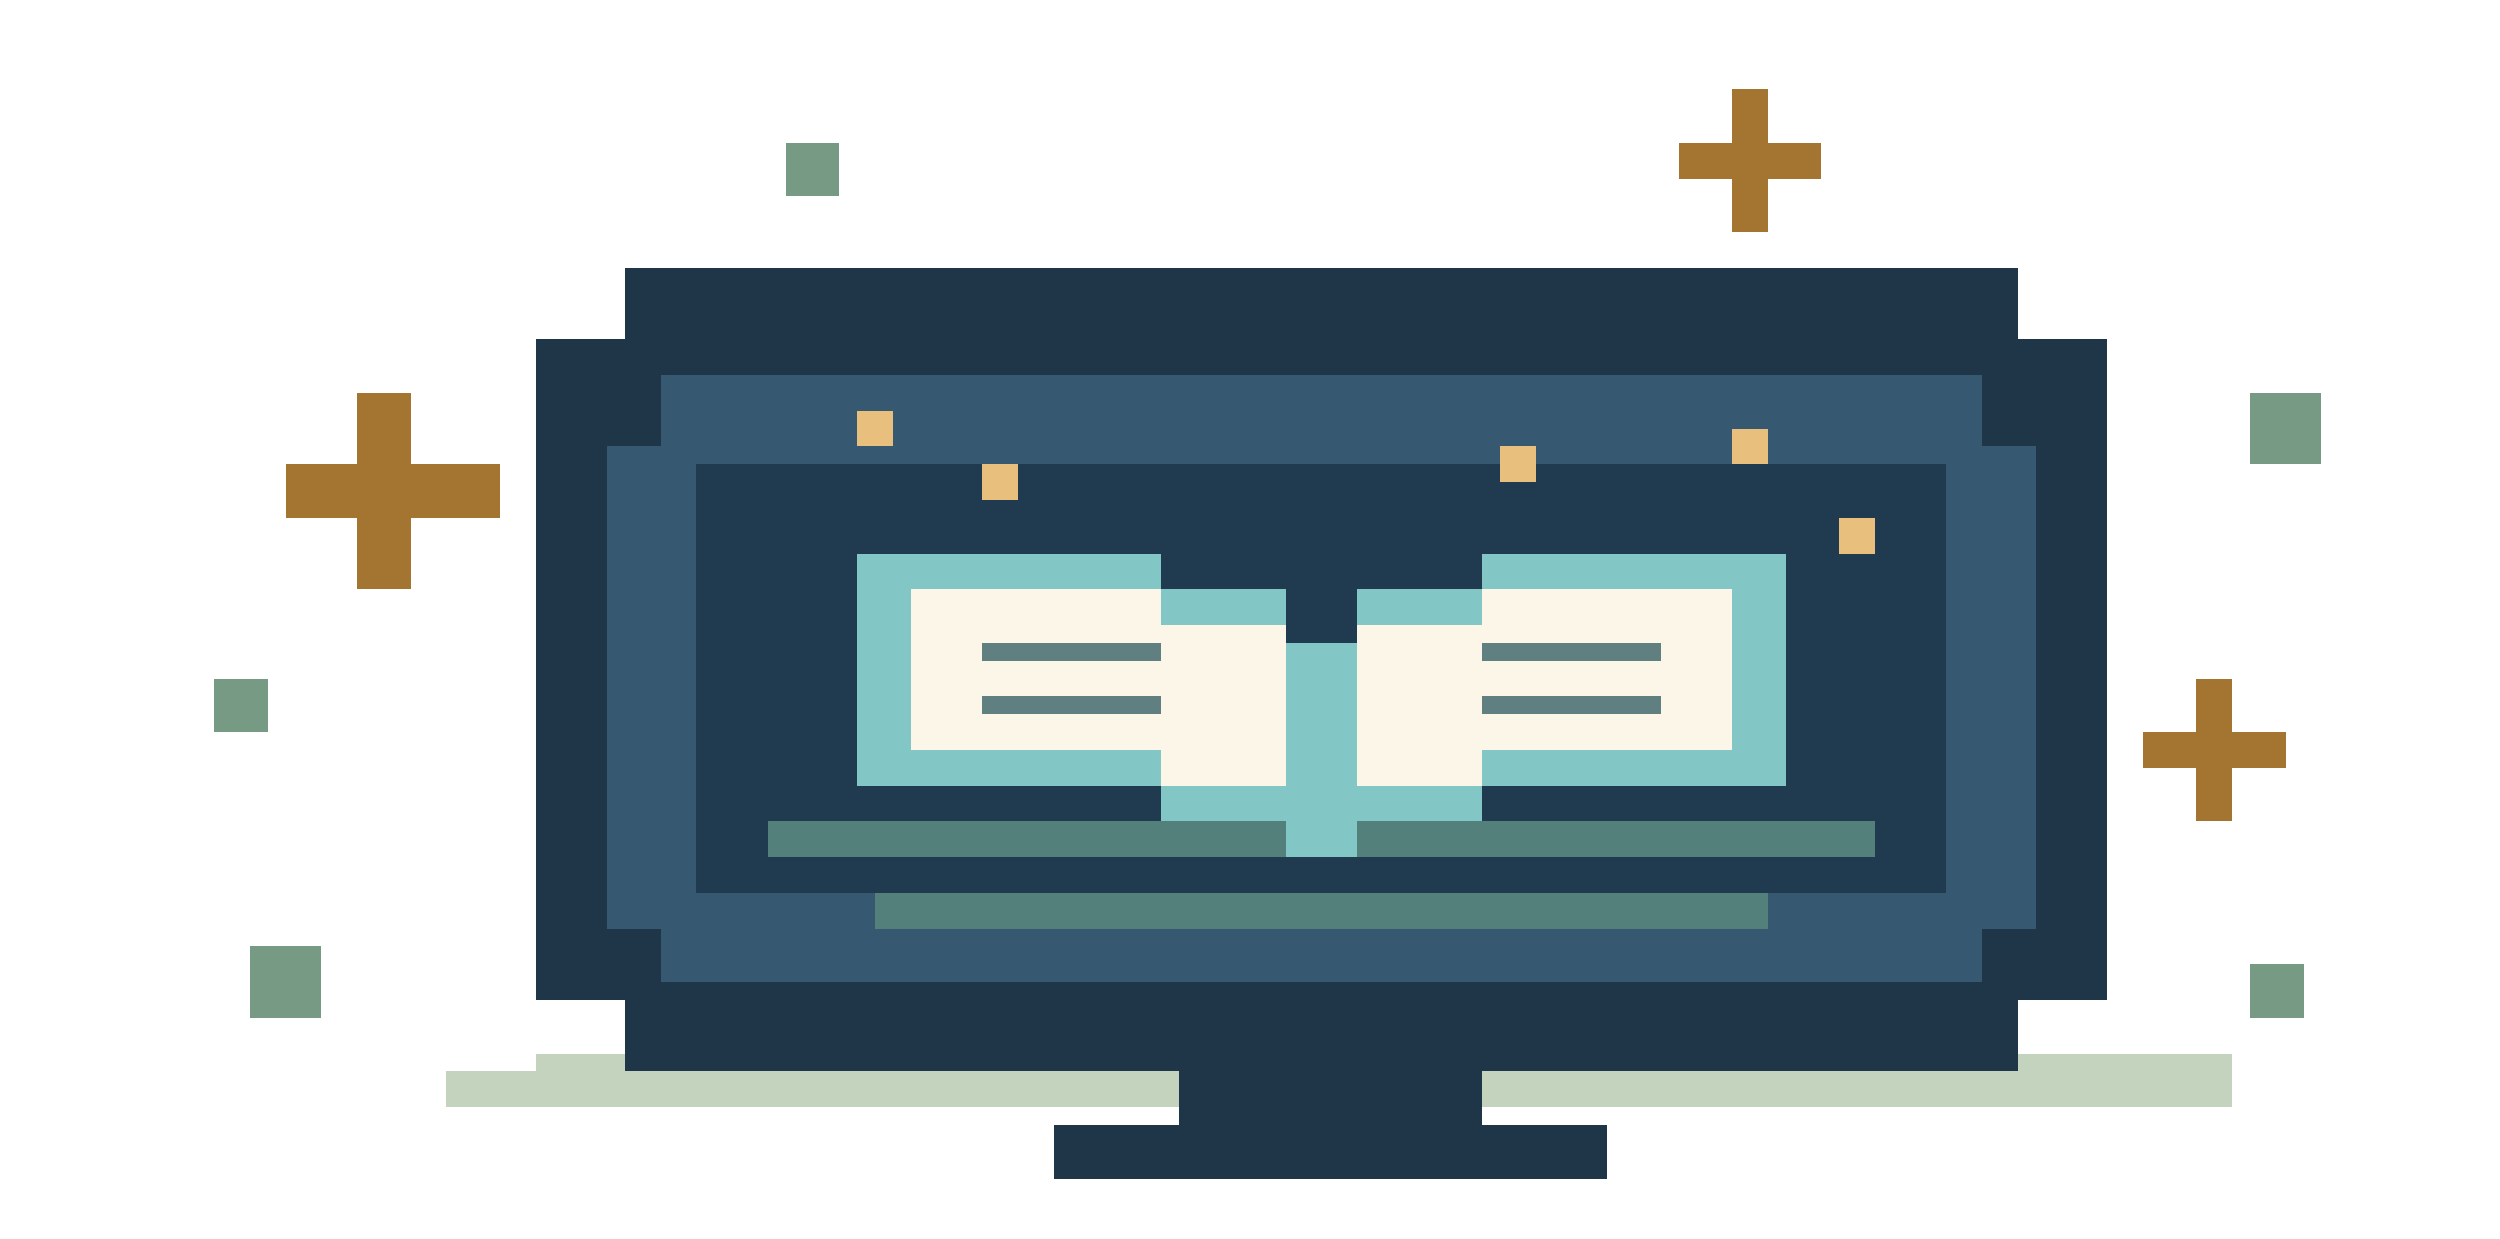
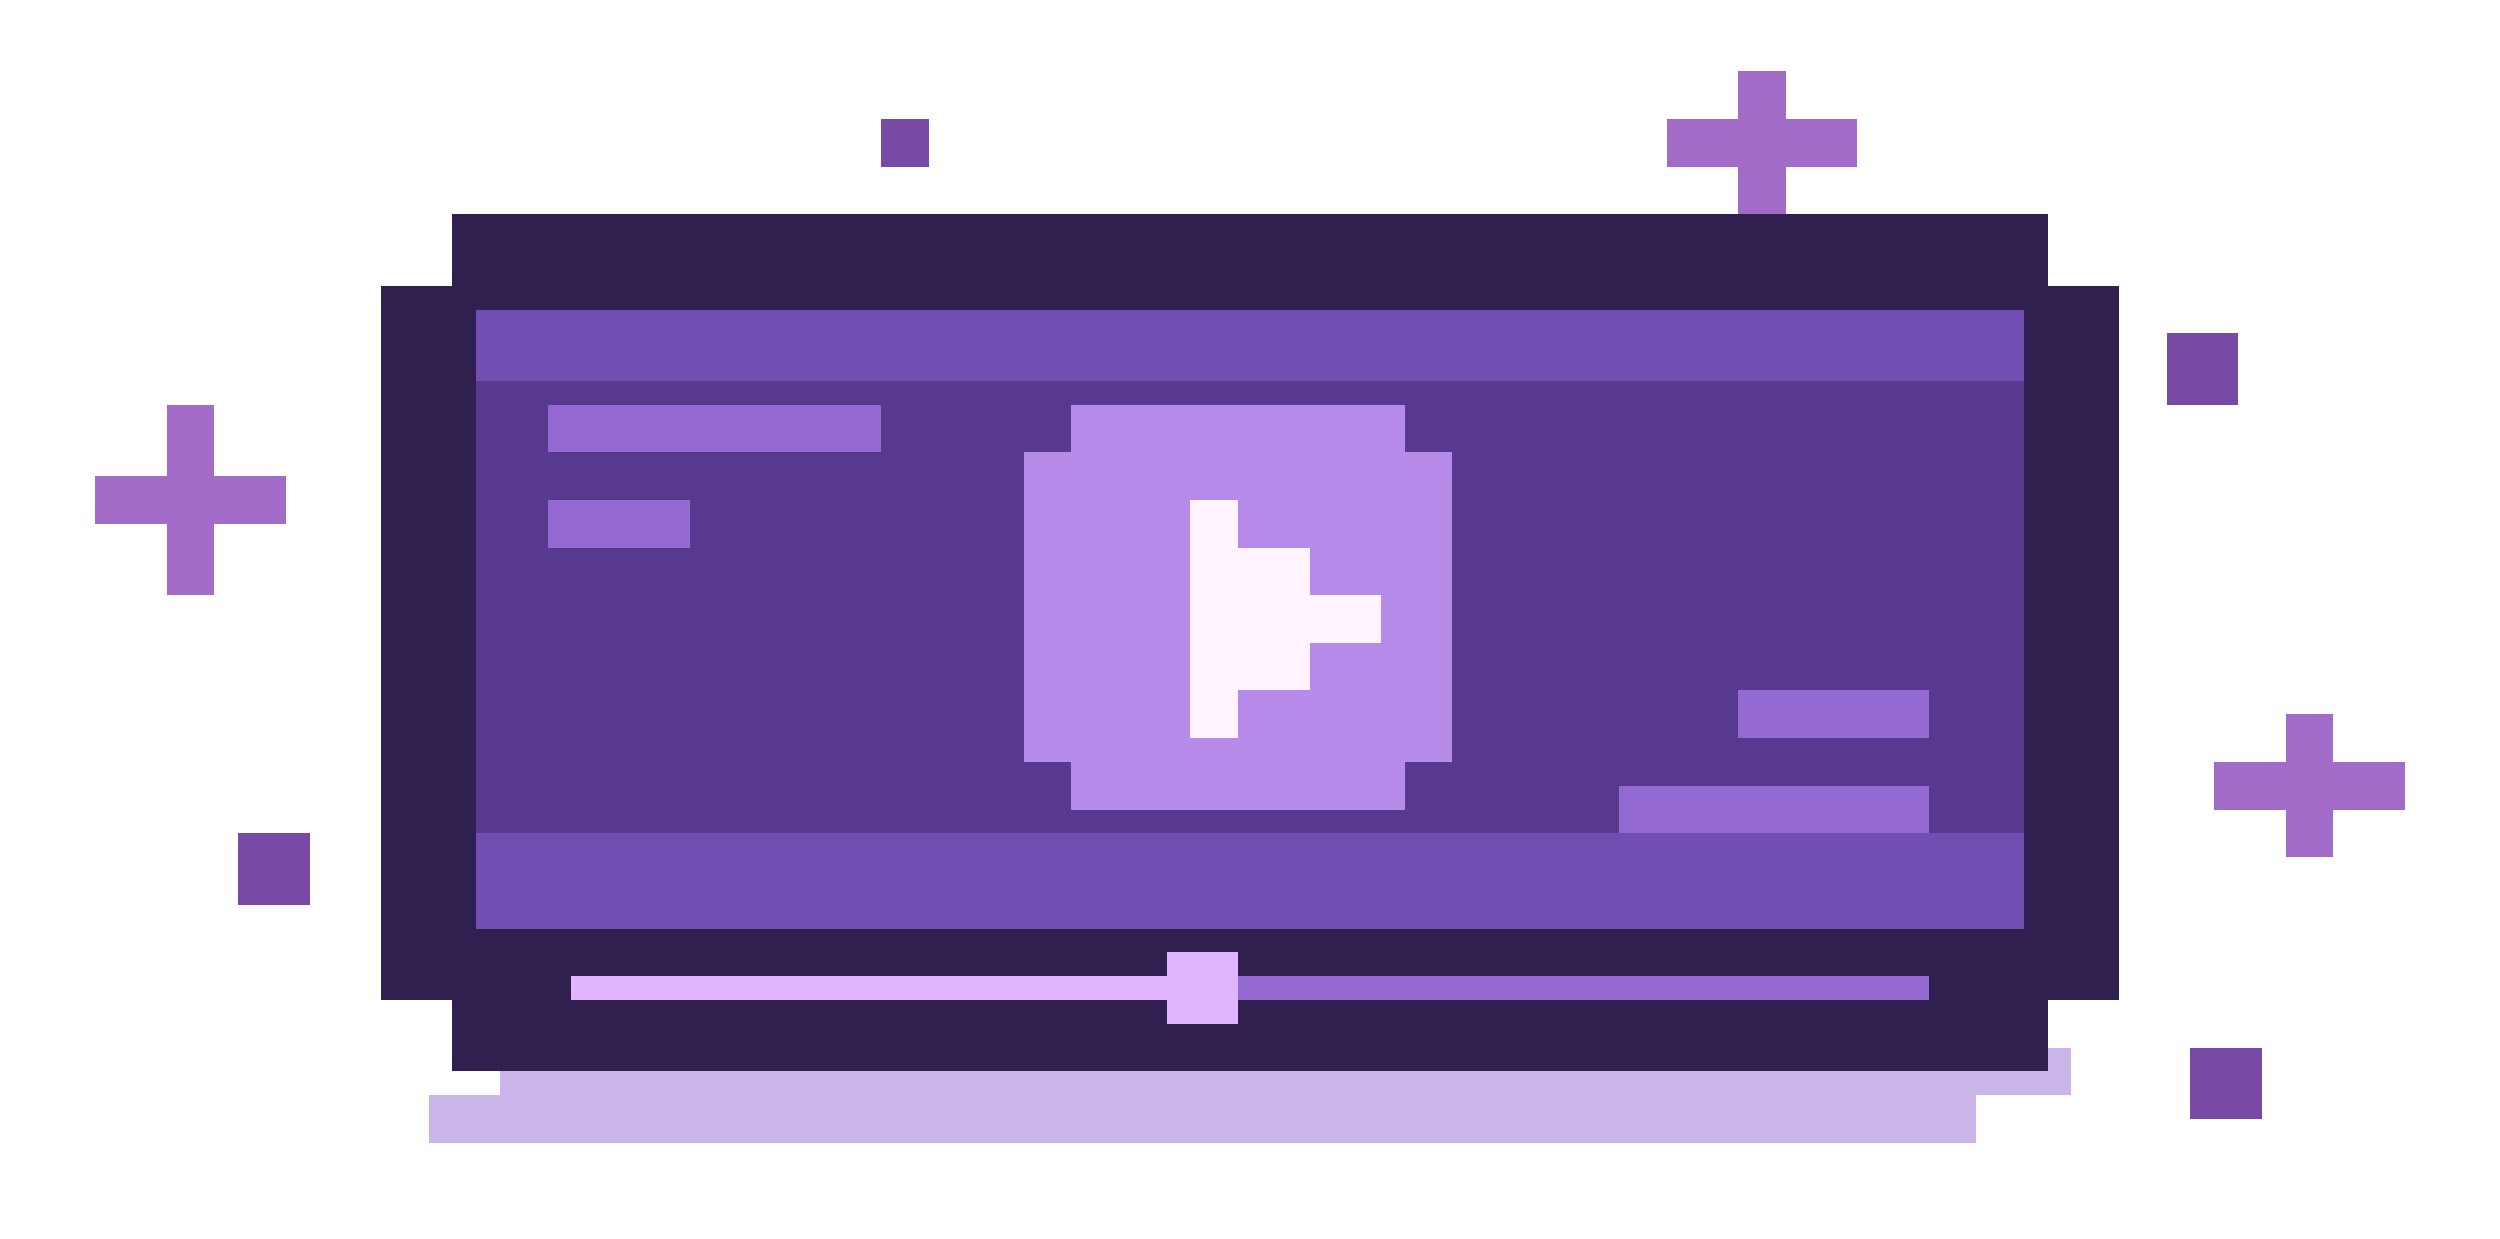
- <svg xmlns="http://www.w3.org/2000/svg" width="420" height="208" viewBox="0 0 140 69.333" shape-rendering="crispEdges">
-   <path d="M30 59h95v3H25v-2h5z" fill="#c3d3bd" />
-   <path d="M35 15h78v4h5v37h-5v4H35v-4h-5V19h5z" fill="#1f3548" />
-   <path d="M37 21h74v4h3v27h-3v3H37v-3h-3V25h3z" fill="#375871" />
-   <path d="M39 26h70v24H39z" fill="#203a50" />
-   <path d="M43 46h62v2H43zm6 4h50v2H49z" fill="#54807b" />
-   <path d="M48 31h17v2h7v3h4v-3h7v-2h17v13H83v2h-7v2h-4v-2h-7v-2H48z" fill="#82c7c5" />
-   <path d="M51 33h14v2h7v9h-7v-2H51zm46 0H83v2h-7v9h7v-2h14z" fill="#fbf6e8" />
-   <path d="M55 36h10v1H55zm0 3h10v1H55zm28-3h10v1H83zm0 3h10v1H83z" fill="#607f80" />
-   <path d="M66 59h17v4h7v3H59v-3h7z" fill="#1f3548" />
-   <path d="M20 22h3v4h5v3h-5v4h-3v-4h-4v-3h4zm103 16h2v3h3v2h-3v3h-2v-3h-3v-2h3zM97 5h2v3h3v2h-3v3h-2v-3h-3V8h3z" fill="#a47530" />
-   <path d="M12 38h3v3h-3zm114-16h4v4h-4zM44 8h3v3h-3zm-30 45h4v4h-4zm112 1h3v3h-3z" fill="#769a83" />
-   <path d="M48 23h2v2h-2zm49 1h2v2h-2zm-42 2h2v2h-2zm48 3h2v2h-2zm-19-4h2v2h-2z" fill="#e9bf7d" />
+ <svg xmlns="http://www.w3.org/2000/svg" width="420" height="208" viewBox="0 0 105 52" shape-rendering="crispEdges">
+   <path d="M21 44h66v2h-4v2H18v-2h3z" fill="#c9b5e9" />
+   <path d="M19 9h67v3h3v30h-3v3H19v-3h-3V12h3z" fill="#302050" />
+   <path d="M20 13h65v26H20z" fill="#573990" />
+   <path d="M20 13h65v3H20zM20 35h65v4H20z" fill="#724db2" />
+   <path d="M23 17h14v2H23zm0 4h6v2h-6zm50 8h8v2h-8zm-5 4h13v2H68z" fill="#9469d2" />
+   <path d="M45 17h14v2h2v13h-2v2H45v-2h-2V19h2z" fill="#b78bea" />
+   <path d="M50 21h2v2h3v2h3v2h-3v2h-3v2h-2z" fill="#fff4ff" />
+   <path d="M24 41h57v1H24z" fill="#9469d2" />
+   <path d="M24 41h25v1H24zm25-1h3v3h-3z" fill="#e0b4ff" />
+   <path d="M7 17h2v3h3v2H9v3H7v-3H4v-2h3zm89 13h2v2h3v2h-3v2h-2v-2h-3v-2h3zM73 3h2v2h3v2h-3v2h-2V7h-3V5h3z" fill="#a26bc7" />
+   <path d="M10 35h3v3h-3zM91 14h3v3h-3zM37 5h2v2h-2zM92 44h3v3h-3z" fill="#784aa6" />
</svg>
